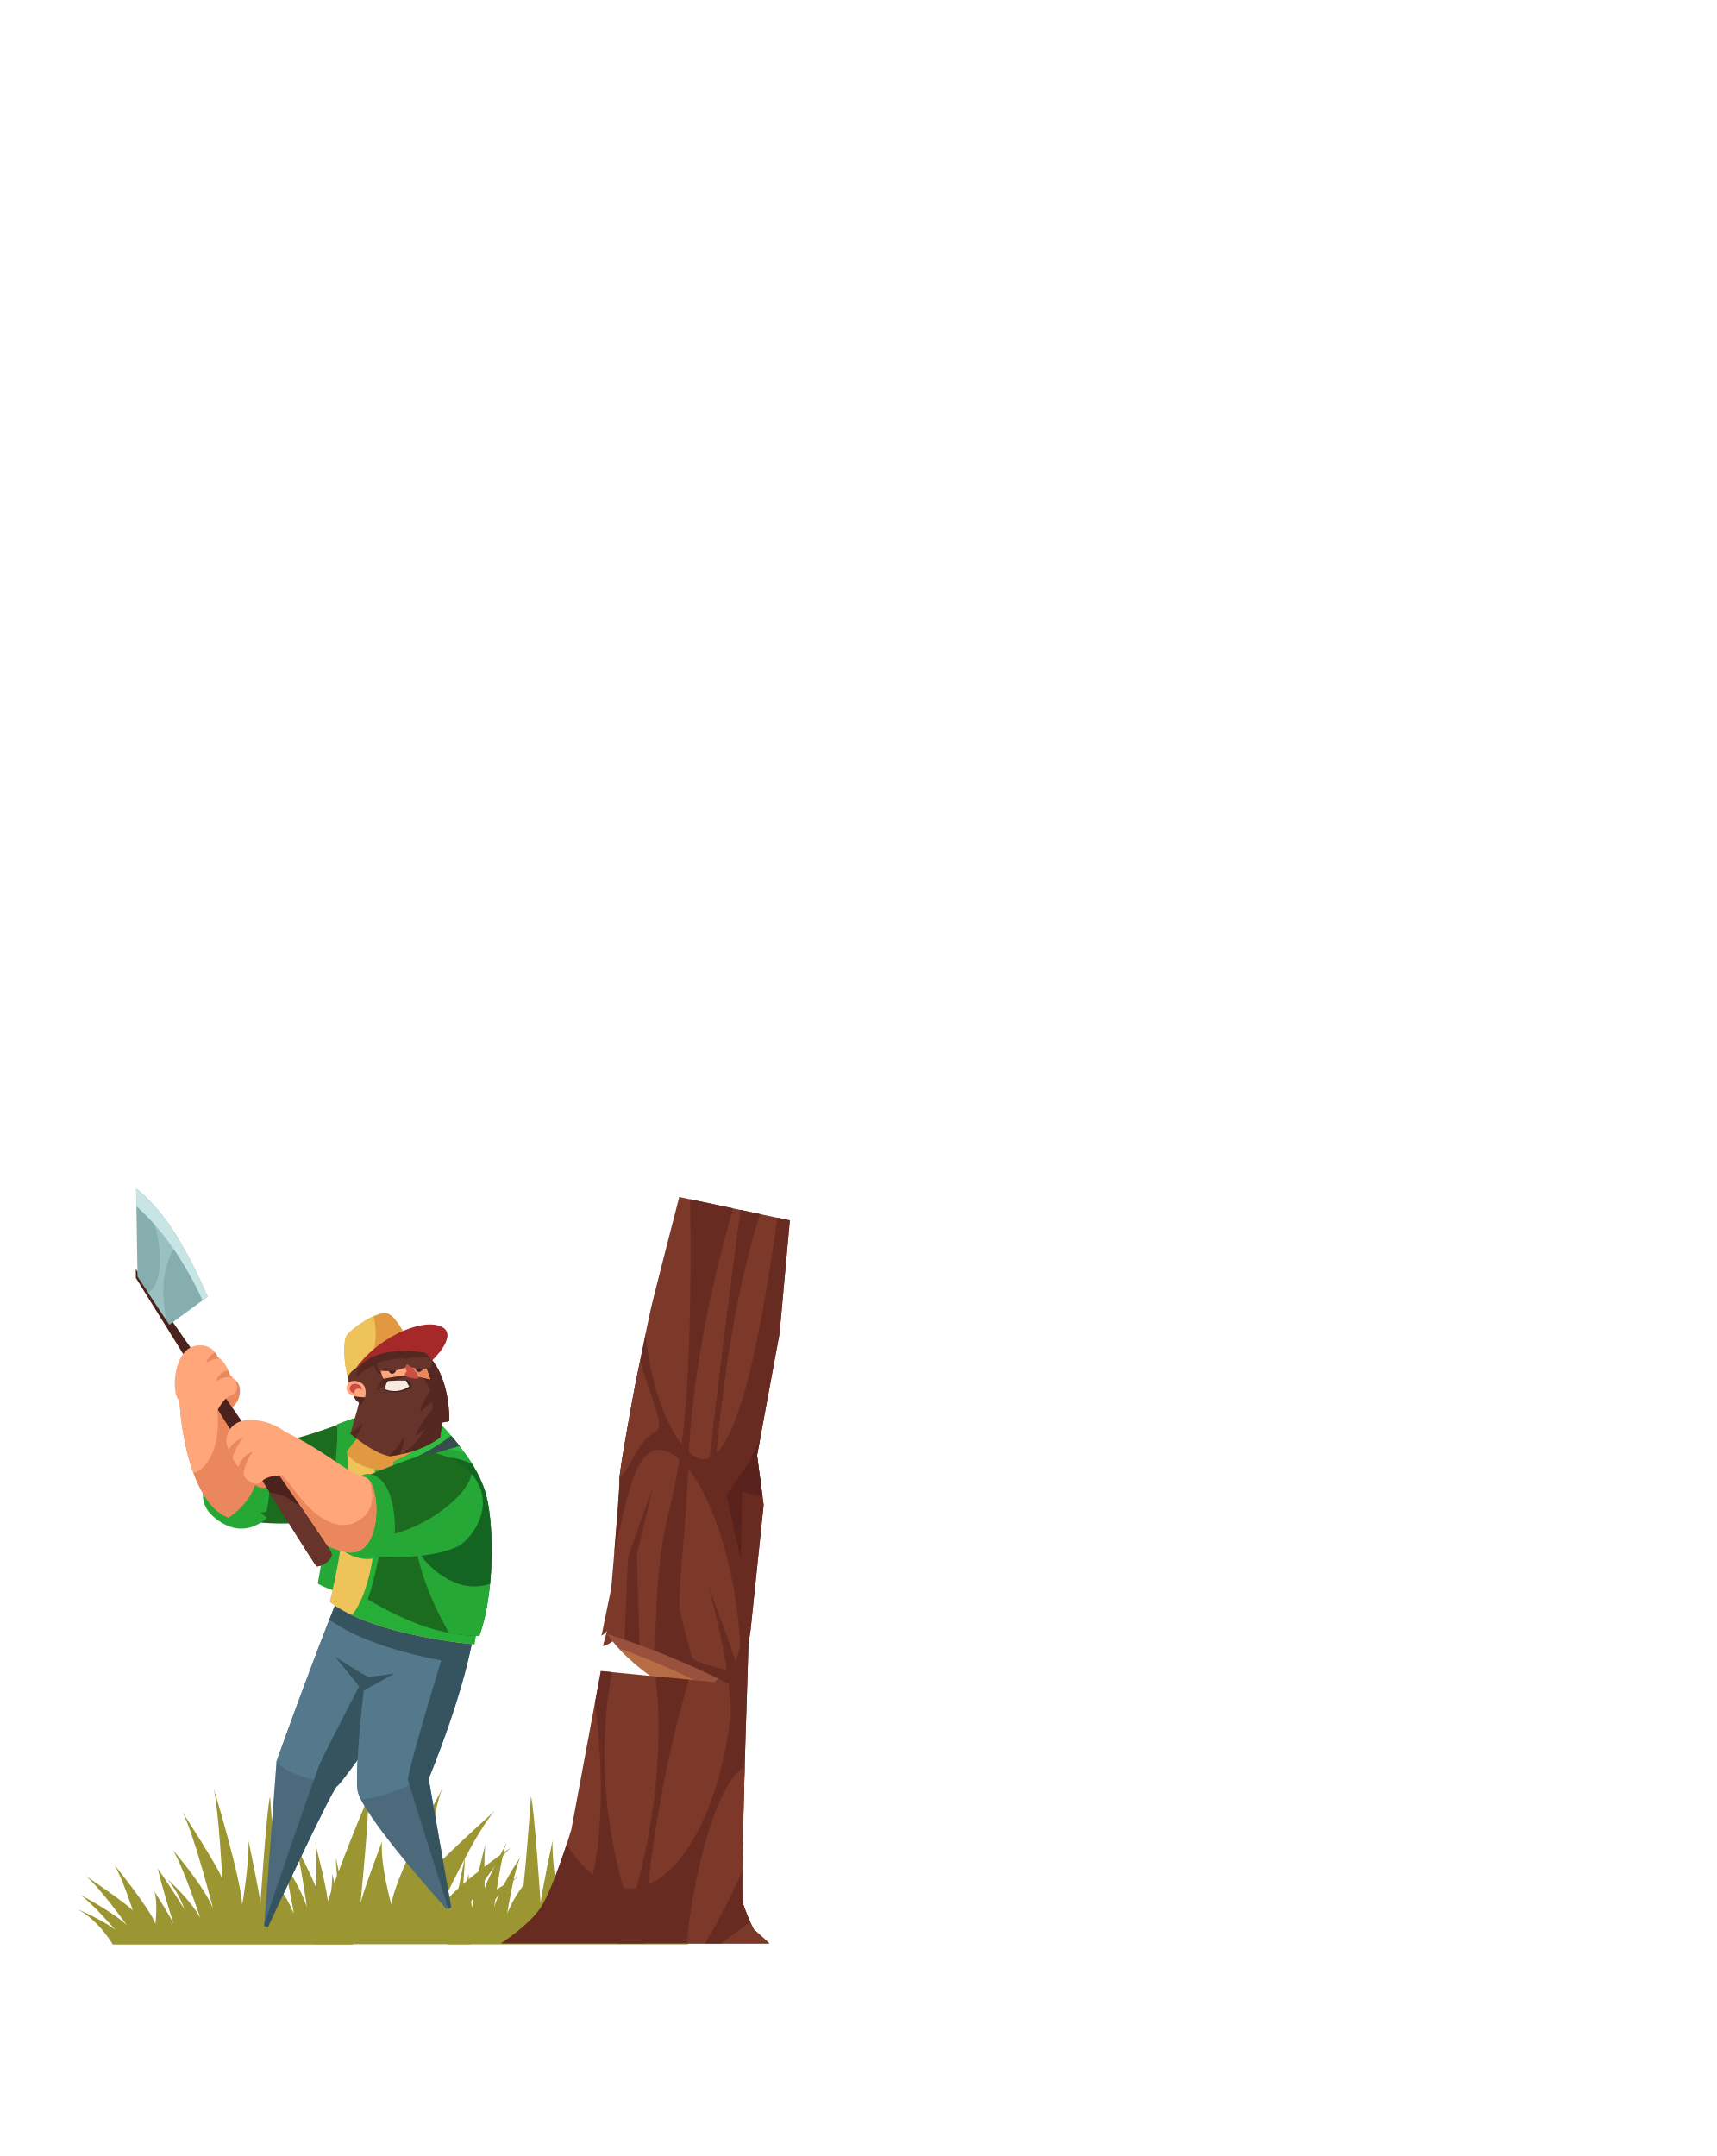
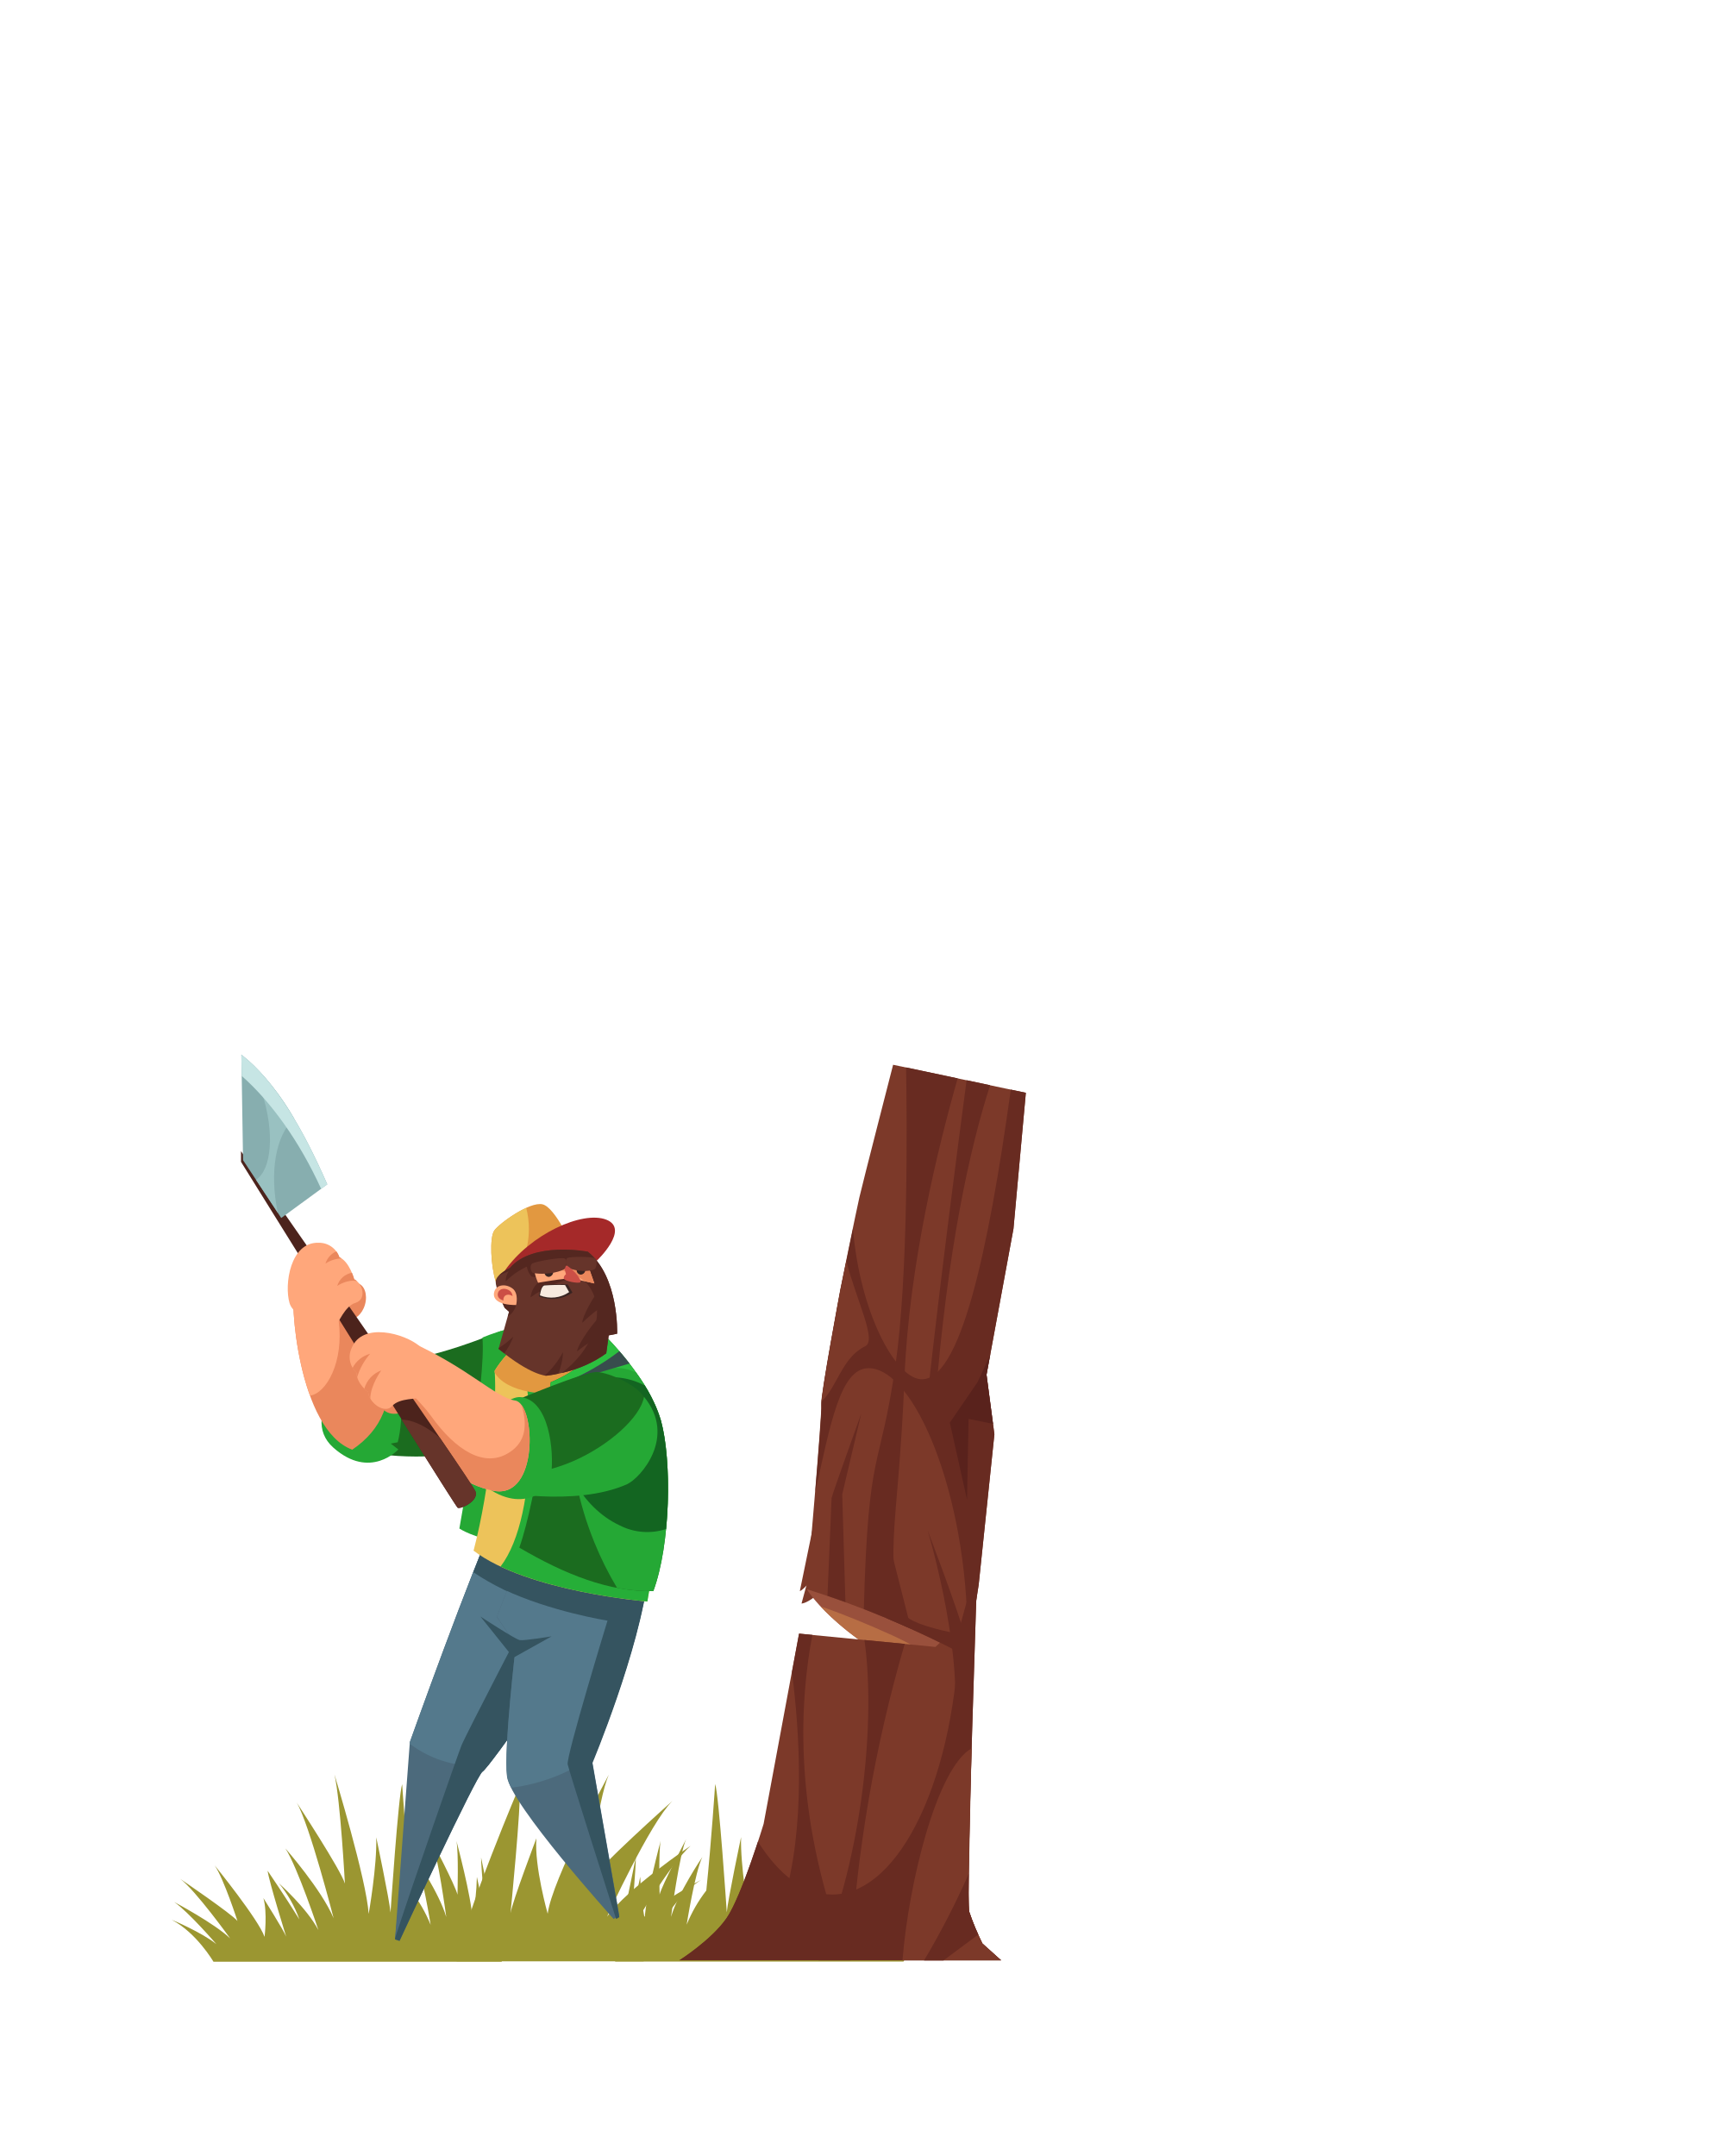
- <svg xmlns="http://www.w3.org/2000/svg" width="172" height="216" viewBox="10 0 264 50" fill="none">
+ <svg xmlns="http://www.w3.org/2000/svg" width="172" height="216" viewBox="0 20 220 50" fill="none">
  <g filter="url(#filter0_d_0_1)">
-     <rect x="4" width="256" height="180" rx="20" fill="transparent" />
-   </g>
+ </g>
  <path d="M125.002 104.342C126.3 103.588 123.301 101.637 123.301 101.637C123.301 101.637 123.346 105.312 125.002 104.342Z" fill="#898127" />
  <path d="M124.424 105.805C124.554 104.229 121.379 105.845 121.379 105.845C121.379 105.845 124.248 107.823 124.424 105.805Z" fill="#898127" />
  <path d="M110.447 121.885C111.541 120.819 108.179 119.691 108.179 119.691C108.179 119.691 109.047 123.246 110.447 121.885Z" fill="#898127" />
  <path d="M112.063 121.556C113.514 121.794 112.21 118.285 112.21 118.285C112.21 118.285 110.198 121.25 112.063 121.556Z" fill="#898127" />
  <path d="M115.471 155.991C115.471 155.991 119.049 151.834 120.869 150.593C120.869 150.593 115.663 153.354 113.702 155.259C113.702 155.259 118.136 149.079 120.103 147.627C120.103 147.627 113.481 152.124 112.76 153.025C112.76 153.025 114.507 147.622 115.686 145.898C115.686 145.898 110.05 152.844 109.296 155.061C109.296 155.061 108.905 151.931 109.438 150.088C109.438 150.088 106.847 154.21 106.523 155.027C106.523 155.027 108.712 148.013 108.905 146.584C108.905 146.584 106.79 149.68 104.828 152.821C105.423 151.128 106.31 149.553 107.448 148.166C107.448 148.166 103.853 151.353 102.379 154.165C102.379 154.165 105.055 146.085 106.614 143.704C106.614 143.704 101.982 148.96 100.428 152.645C100.428 152.645 103.518 140.608 105.168 137.812C105.168 137.812 99.498 146.448 98.982 148.206C98.982 148.206 99.549 137.591 100.326 134.229C100.326 134.229 96.204 147.735 95.943 152.095C95.943 152.095 94.849 145.898 94.968 142.275C94.968 142.275 93.267 150.315 93.136 151.914C93.136 151.914 92.133 136.871 91.645 135.471C91.645 135.471 91.169 142.745 90.511 149.119C89.476 150.456 88.629 151.928 87.994 153.496C87.994 153.496 89.065 146.737 90.007 144.821C90.007 144.821 86.871 149.447 85.992 152.498C85.992 152.498 87.086 144.316 87.931 142.536C87.931 142.536 84.807 148.466 84.529 149.635C84.529 149.635 84.371 144.225 84.665 142.745C84.665 142.745 82.737 149.912 82.613 152.759C82.281 150.975 82.091 149.169 82.046 147.355C82.046 147.355 81.031 151.948 80.912 152.997C80.912 152.997 81.519 145.881 81.479 144.872C81.479 144.872 79.659 153.587 78.825 158.219H115.777C115.777 158.219 117.931 154.511 121.129 152.849C121.192 152.844 117.257 154.533 115.471 155.991Z" fill="#9B9631" />
  <path d="M66.623 135.618C66.788 138.391 65.421 152.022 65.421 152.022C65.693 150.434 68.738 142.428 68.738 142.428C68.455 146.011 70.184 152.095 70.184 152.095C70.717 147.775 78.009 134.286 78.009 134.286C76.563 137.631 75.429 148.132 75.429 148.132C76.359 146.374 86.168 137.637 86.168 137.637C83.299 140.472 77.793 152.464 77.793 152.464C80.509 148.767 88.493 143.392 88.493 143.392C85.794 145.802 81.076 153.881 81.076 153.881C83.639 151.046 89.814 147.769 89.814 147.769C84.898 150.99 82.471 158.196 82.471 158.196H58.504C59.723 151.772 66.623 135.618 66.623 135.618Z" fill="#9B9631" />
  <path d="M27.727 155.991C27.727 155.991 24.143 151.835 22.323 150.593C22.323 150.593 27.534 153.354 29.496 155.259C29.496 155.259 25.056 149.079 23.094 147.627C23.094 147.627 29.711 152.124 30.431 153.025C30.431 153.025 28.685 147.622 27.511 145.898C27.511 145.898 33.147 152.844 33.901 155.061C33.901 155.061 34.287 151.931 33.754 150.088C33.754 150.088 36.351 154.21 36.674 155.027C36.674 155.027 34.48 148.013 34.293 146.584C34.293 146.584 36.408 149.68 38.364 152.821C37.763 151.137 36.874 149.57 35.739 148.189C35.739 148.189 39.328 151.375 40.802 154.188C40.802 154.188 38.126 146.108 36.572 143.726C36.572 143.726 41.199 148.982 42.752 152.668C42.752 152.668 39.668 140.631 38.012 137.835C38.012 137.835 43.682 146.471 44.198 148.228C44.198 148.228 43.631 137.614 42.86 134.252C42.86 134.252 46.977 147.758 47.243 152.118C47.243 152.118 48.337 145.921 48.213 142.298C48.213 142.298 49.914 150.338 50.044 151.937C50.044 151.937 51.048 136.894 51.535 135.493C51.535 135.493 52.011 142.768 52.669 149.141C53.703 150.48 54.55 151.952 55.187 153.519C55.187 153.519 54.109 146.76 53.168 144.843C53.168 144.843 56.304 149.47 57.188 152.521C57.188 152.521 56.088 144.339 55.249 142.558C55.249 142.558 58.368 148.489 58.623 149.657C58.623 149.657 58.782 144.248 58.492 142.768C58.492 142.768 60.42 149.935 60.545 152.781C60.877 150.998 61.067 149.191 61.112 147.378C61.112 147.378 62.127 151.971 62.246 153.02C62.246 153.02 61.634 145.904 61.651 144.894C61.651 144.894 63.471 153.609 64.304 158.242H27.352C27.352 158.242 25.198 154.533 22 152.872C22 152.844 25.941 154.533 27.727 155.991Z" fill="#9B9631" />
  <path d="M105.134 107.875C102.934 110.783 102.498 110.744 102.498 110.744L104.437 101.32L105.134 107.875Z" fill="#7C3929" />
  <path d="M105.083 110.902C103.467 112.377 102.713 112.343 102.713 112.343L103.756 108.493L105.083 110.902Z" fill="#7C3929" />
  <path d="M117.064 109.644L103.393 110.505C103.393 110.505 106.563 116.119 118.935 122.305L122.105 124.465L123.806 115.393L117.064 109.644Z" fill="#99503C" />
  <path d="M105.18 112.751C106.669 114.302 108.298 115.714 110.044 116.969C113.571 118.738 117.574 119.861 117.932 118.563C118.164 117.706 106.212 112.909 105.18 112.751Z" fill="#B76D44" />
  <path d="M128.291 158.071H87.058C87.058 158.071 91.163 155.48 93.102 152.674C95.041 149.867 97.854 140.585 97.854 140.585L102.39 116.204L119.871 117.905L123.114 114.883L125.269 107.115C125.269 107.115 123.76 150.286 124.191 151.8C124.665 153.204 125.233 154.573 125.892 155.9L128.291 158.071Z" fill="#7C3929" />
  <path d="M103.393 110.506C110.506 112.742 117.396 115.633 123.976 119.141L125.416 109.927L127.429 90.649L126.42 83.023L129.873 64.312L131.46 46.899L114.45 43.304C114.45 43.304 110.56 58.415 110.13 60.286C109.699 62.157 107.686 72.085 107.686 72.085C107.686 72.085 105.095 85.903 105.236 86.907C105.378 87.91 103.393 110.506 103.393 110.506Z" fill="#7C3929" />
  <path d="M131.46 46.893L129.532 46.485C126.646 67.277 123.017 84.089 117.931 83.596C114.62 83.272 110.186 74.909 109.307 64.317C108.587 67.793 107.714 72.102 107.714 72.102C107.714 72.102 105.123 85.92 105.265 86.924C105.333 87.4 104.924 92.639 104.471 98.06C106.399 89.47 107.652 82.184 111.309 82.184C117.211 82.184 123.976 98.479 123.976 116.544C123.976 117.423 123.976 118.291 123.942 119.152H123.976L125.416 109.939L127.429 90.66L126.419 83.034L129.873 64.323L131.46 46.893Z" fill="#682B21" />
  <path d="M125.892 155.911C125.233 154.585 124.665 153.215 124.191 151.812C123.76 150.298 125.269 107.126 125.269 107.126L123.114 114.894L122.949 115.047C122.558 134.325 115.403 149.635 106.631 149.635C103.087 149.635 99.827 147.123 97.128 142.859C96.164 145.796 94.435 150.74 93.102 152.657C91.163 155.463 87.058 158.055 87.058 158.055H128.291L125.892 155.911Z" fill="#682B21" />
  <path d="M122.32 127.198C123.182 117.196 118.867 102.947 118.867 102.947C118.867 102.947 122.677 112.881 123.902 117.27C125.127 121.658 122.32 127.198 122.32 127.198Z" fill="#682B21" />
  <path d="M107.929 98.343L110.373 87.984C110.373 87.984 106.563 98.559 106.563 98.848C106.563 99.137 106.177 108.016 106.036 111.35C106.813 111.611 107.584 111.883 108.338 112.156L107.929 98.343Z" fill="#682B21" />
  <path d="M124.276 117.225L123.76 116.408C117.427 115.274 116.389 114.174 116.389 114.174L114.45 106.548L113.628 114.242C119.689 116.794 123.947 119.141 123.947 119.141L124.276 117.225Z" fill="#682B21" />
  <path d="M115.652 158.072H128.291L125.892 155.911C125.233 154.585 124.665 153.215 124.191 151.812C124.032 151.245 124.322 138.396 124.509 130.895C120.052 133.418 116.435 148.166 115.652 158.072Z" fill="#7C3929" />
  <path d="M110.776 117.02C112.188 126.932 110.719 144.236 104.902 158.071H108.984C109.744 144.331 112.077 130.723 115.936 117.514L110.776 117.02Z" fill="#682B21" />
  <path d="M107.311 154.171C101.692 137.847 102.549 124.431 104.108 116.363L102.407 116.193L101.488 121.12C102.464 128.757 103.286 141.084 100.354 150.661L107.311 154.171Z" fill="#682B21" />
  <path d="M124.129 146.998C122.45 150.805 120.541 154.507 118.413 158.083H120.897L125.365 154.76C124.907 153.809 124.515 152.828 124.191 151.823C124.082 150.217 124.062 148.606 124.129 146.998Z" fill="#682B21" />
  <path d="M122.723 45.045L116.111 43.644C116.236 50.721 116.395 70.293 114.762 81.724C112.749 95.826 111.275 91.743 110.696 113.046L113.571 114.208C114.705 114.673 115.726 115.127 116.695 115.569C112.8 106.729 115.085 104.178 115.913 83.306C116.486 69.018 120.222 53.794 122.723 45.045Z" fill="#682B21" />
  <path d="M126.42 83.017L126.907 80.381C125.949 82.592 125.269 83.975 125.269 83.975L121.719 89.163L123.925 99.046L124.117 88.681L127.253 89.322L126.42 83.017Z" fill="#59221C" />
  <path d="M123.868 45.283C122.734 53.788 120.517 70.798 118.935 85.126L119.803 87.145C121.385 66.642 124.401 53.624 126.879 45.924L123.868 45.283Z" fill="#682B21" />
  <path d="M110.878 79.371C112.409 78.629 109.744 73.497 108.451 68.445L107.714 72.08C107.714 72.08 105.503 83.873 105.276 86.459C107.3 84.571 107.901 80.811 110.878 79.371Z" fill="#7C3929" />
  <path d="M46.772 74.036C47.13 72.777 46.721 71.552 45.854 71.308C44.986 71.065 43.994 71.875 43.637 73.145C43.28 74.416 43.688 75.629 44.556 75.873C45.423 76.117 46.415 75.3 46.772 74.036Z" fill="#EA875C" />
  <path d="M50.021 81.084L45.145 92.617C51.295 93.964 57.681 93.781 63.743 92.084L64.248 77.404C64.248 77.404 54.013 81.707 50.021 81.084Z" fill="#1B6C1F" />
  <path d="M48.417 81.339C51.944 82.274 51.728 88.772 50.968 91.675L50.078 91.851L51.048 92.6C51.048 92.6 47.441 96.569 42.713 92.361C37.984 88.154 45.61 80.59 48.417 81.339Z" fill="#25A835" />
  <path d="M43.308 73.157C41.148 70.855 38.489 70.135 37.768 71.649C37.048 73.163 38.199 90.071 45.139 92.628C48.967 90.037 50.39 86.391 49.783 81.288C48.564 79.836 45.468 75.459 43.308 73.157Z" fill="#EA875C" />
  <path d="M37.768 71.649C37.309 72.618 37.615 79.915 39.724 85.699C41.834 85.427 44.079 81.356 43.404 76.162C43.206 74.62 41.783 72.817 41.346 71.569C39.764 70.628 38.279 70.577 37.768 71.649Z" fill="#FFA77B" />
  <path d="M64.537 104.535C60.653 103.968 58.867 102.732 58.867 102.732C58.867 102.732 62.325 83.663 61.821 78.266C61.821 78.266 67.287 75.822 72.254 76.616C77.221 77.409 64.537 104.535 64.537 104.535Z" fill="#25A835" />
  <path d="M63.675 101.071C60.409 107.982 53.31 128.514 53.31 128.514L50.622 155.378L51.189 155.571C51.189 155.571 61.072 134.269 61.838 133.883C62.603 133.498 73.83 117.383 73.83 117.383L75.463 106.639L63.675 101.071Z" fill="#4C6A7C" />
  <path d="M63.675 101.071C60.409 107.982 52.522 130.096 52.522 130.096L50.622 155.378L63.675 101.071Z" fill="#4C6A7C" />
  <path d="M62.575 133.061C65.228 129.738 73.841 117.366 73.841 117.366L75.474 106.622L63.675 101.071C60.409 107.982 52.522 130.096 52.522 130.096V130.328C55.394 132.503 58.997 133.482 62.575 133.061Z" fill="#54798C" />
  <path d="M63.675 101.071C62.853 102.811 61.787 105.414 60.658 108.334C63.094 109.965 65.742 111.254 68.528 112.167C68.528 112.167 59.717 129.086 59.139 130.526C58.668 131.706 52.669 148.869 50.634 155.214V155.378L51.201 155.571C51.201 155.571 61.084 134.269 61.849 133.883C62.614 133.498 73.841 117.383 73.841 117.383L75.474 106.639L63.675 101.071Z" fill="#355460" />
  <path d="M83.1 108.442C81.966 118.228 75.905 132.619 75.905 132.619L79.358 152.333L78.638 152.77C78.638 152.77 65.398 138.09 64.968 134.49C64.537 130.889 66.102 117.65 66.102 117.65L63.658 114.055L68.12 102.539L83.1 108.442Z" fill="#4C6A7C" />
  <path d="M68.137 102.516L63.675 114.032L66.119 117.627C66.119 117.627 64.537 130.872 64.985 134.467C65.084 134.985 65.263 135.485 65.518 135.947C69.409 135.463 73.115 134.002 76.291 131.7C77.617 128.411 82.136 116.748 83.095 108.419L68.137 102.516Z" fill="#54798C" />
  <path d="M83.1 108.634L67.848 102.732L64.525 110.528C70.484 113.363 77.85 114.537 77.85 114.537C77.85 114.537 72.526 131.95 72.747 132.959C72.934 133.838 77.765 149.022 78.956 152.776L79.364 152.532L75.905 132.823C75.905 132.823 81.949 118.421 83.1 108.634Z" fill="#355460" />
  <path d="M60.687 105.567C67.599 110.84 82.947 112.087 82.947 112.087L84.501 102.976C84.501 102.976 80.719 81.622 79.222 80.137C70.071 71.065 63.391 82.512 63.391 82.512C63.709 87.048 62.853 97.277 60.687 105.567Z" fill="#EDC35A" />
  <path d="M79.216 80.137C73.665 74.642 69.01 76.689 66.232 79.15C67.547 82.45 67.871 86.521 67.871 91.222C67.871 98.065 66.663 104.314 64.145 107.602C71.715 111.174 82.959 112.087 82.959 112.087L84.501 102.976C84.501 102.976 80.713 81.622 79.216 80.137Z" fill="#26AE38" />
  <path d="M79.216 80.137C70.065 71.065 63.386 82.512 63.386 82.512C63.386 82.512 63.386 82.66 63.386 82.734C64.781 85.2 69.883 86.17 75.486 84.894C77.171 84.521 78.805 83.95 80.356 83.193C79.919 81.571 79.523 80.443 79.216 80.137Z" fill="#E29840" />
  <path d="M84.688 88.869C83.248 83.686 77.776 78.266 77.776 78.266C75.973 80.817 73.476 82.799 70.581 83.975C70.581 83.975 68.852 98.655 66.55 105.181C72.384 108.612 78.139 110.897 83.724 110.744C85.93 104.796 86.123 94.051 84.688 88.869Z" fill="#1B6C1F" />
  <path d="M70.581 83.975C70.581 83.975 70.496 84.695 70.343 85.88C72 86.215 73.687 86.38 75.378 86.374C77.991 86.406 80.59 85.988 83.061 85.138C81.576 82.647 79.802 80.341 77.776 78.266C75.973 80.817 73.476 82.799 70.581 83.975Z" fill="#2CBF3F" />
  <path d="M84.688 88.869C83.982 86.675 82.917 84.613 81.535 82.768C80.865 82.423 80.132 82.219 79.381 82.167C78.629 82.116 77.875 82.218 77.164 82.467C72.452 84.384 71.998 94.233 76.149 104.467C76.969 106.498 77.948 108.462 79.075 110.341C80.605 110.645 82.164 110.78 83.724 110.744C85.93 104.796 86.123 94.051 84.688 88.869Z" fill="#25A835" />
  <path d="M63.522 71.07C62.898 69.103 62.711 65.457 63.335 64.55C63.958 63.642 67.871 60.807 69.521 61.187C71.171 61.567 73.456 66.755 73.456 66.755L67.842 70.157L63.522 71.07Z" fill="#E29840" />
  <path d="M63.34 64.55C62.717 65.457 62.904 69.086 63.527 71.07L65.194 70.719C66.72 69.585 67.774 67.175 67.774 64.346C67.778 63.433 67.664 62.524 67.434 61.641C65.716 62.424 63.76 63.926 63.34 64.55Z" fill="#EDC35A" />
  <path d="M64.656 69.732C67.916 65.032 74.629 61.959 77.697 63.155C80.764 64.351 76.501 68.388 76.501 68.388L64.656 69.732Z" fill="#A52929" />
  <path d="M63.89 79.706C67.99 83.108 70.008 83.159 70.008 83.159C70.008 83.159 74.442 82.728 77.68 80.284L77.992 77.982L79.075 77.767C79.075 77.767 79.358 70.498 75.332 67.26C75.332 67.26 68.279 65.894 65.331 69.347C65.331 69.347 63.601 70.135 63.527 71.048C63.454 71.961 64.661 74.45 64.661 74.45L65.228 74.954L63.89 79.706Z" fill="#66342A" />
  <path d="M64.089 73.128C64.384 73.849 64.684 74.455 64.684 74.455L65.251 74.96L65.075 75.567C65.404 75.359 65.679 75.075 65.876 74.74C66.073 74.405 66.187 74.027 66.209 73.639L64.089 73.128Z" fill="#542720" />
  <path d="M75.332 67.26C75.332 67.26 68.279 65.894 65.331 69.347C64.807 69.593 64.328 69.924 63.913 70.328C68.653 68.014 73.83 68.746 75.769 72.136C77.606 75.351 75.905 79.87 71.964 82.807C74.026 82.361 75.976 81.503 77.697 80.284L78.009 77.982L79.092 77.767C79.092 77.767 79.358 70.498 75.332 67.26Z" fill="#542720" />
  <path d="M82.624 84.401L82.329 84.253C77.527 81.985 72.974 84.197 72.152 89.18C71.329 94.165 74.55 100.039 79.353 102.301C80.27 102.78 81.273 103.071 82.304 103.157C83.336 103.243 84.374 103.121 85.357 102.8C85.856 97.697 85.595 92.157 84.688 88.869C84.206 87.293 83.512 85.789 82.624 84.401Z" fill="#136521" />
  <path d="M72.259 84.061L80.674 81.588C80.214 81.021 79.772 80.454 79.375 80.001C77.197 81.669 74.803 83.034 72.259 84.061Z" fill="#384D4D" />
  <path d="M63.284 97.907C65.869 92.894 66.039 86.34 66.039 86.34C66.039 86.34 74.964 82.563 76.54 82.677C78.116 82.79 81.484 84.27 82.528 85.858C83.571 87.445 82.352 95.911 80.26 96.858C73.535 99.851 63.284 97.907 63.284 97.907Z" fill="#1B6C1F" />
  <path d="M82.528 85.858C82.097 88.443 78.065 92.095 73.456 94.097C70.054 95.554 66.697 96.053 64.299 95.639C64.018 96.415 63.688 97.172 63.312 97.907C63.312 97.907 73.66 100.044 80.362 97.051C82.085 96.262 86.769 90.961 82.528 85.858Z" fill="#25A835" />
  <path d="M66.793 85.897C70.405 86.379 71.012 92.849 70.632 95.826L69.764 96.115L70.819 96.739C70.819 96.739 67.752 101.15 62.524 97.555C57.296 93.96 63.913 85.512 66.793 85.897Z" fill="#25A835" />
  <path d="M63.284 97.907C55.436 96.455 50.651 86.47 50.651 86.47L52.522 78.77C60.148 82.223 63.442 85.92 66.039 86.34C68.636 86.759 69.084 98.978 63.284 97.907Z" fill="#FFA77B" />
  <path d="M66.833 86.895C67.791 90.025 67.026 91.999 65.019 93.133C62.076 94.834 58.515 92.906 55.181 88.239C53.9 86.448 51.824 84.894 51.444 83.182L50.651 86.465C50.651 86.465 55.436 96.45 63.284 97.901C68.432 98.859 68.659 89.345 66.833 86.895Z" fill="#EA875C" />
  <path d="M52.454 86.294C52.508 85.89 52.438 85.479 52.252 85.116C52.066 84.753 51.774 84.456 51.415 84.263C51.055 84.071 50.646 83.993 50.241 84.04C49.836 84.086 49.455 84.256 49.148 84.525C48.842 84.794 48.626 85.15 48.527 85.546C48.429 85.942 48.454 86.358 48.599 86.739C48.744 87.12 49.002 87.448 49.338 87.678C49.674 87.909 50.073 88.031 50.481 88.029C50.971 88.055 51.451 87.887 51.82 87.563C52.189 87.239 52.416 86.784 52.454 86.294Z" fill="#EA875C" />
  <path d="M60.936 97.986C60.505 96.761 30.885 54.378 30.885 54.378V55.744C30.885 55.744 58.3 99.857 58.668 100.073C59.037 100.288 61.373 99.205 60.936 97.986Z" fill="#4C231C" />
  <path d="M60.936 97.986C60.834 97.691 59.048 95.026 56.4 91.148C54.699 89.651 52.913 88.795 51.467 88.778C55.487 95.196 58.526 99.999 58.64 100.073C58.986 100.288 61.373 99.205 60.936 97.986Z" fill="#66342A" />
  <path d="M30.93 42L31.146 55.529L36.039 62.94L41.941 58.625C38.783 51.401 35.262 45.379 30.93 42Z" fill="#87AEAF" />
  <path d="M40.842 66.115C37.201 65.973 36.402 71.479 37.105 73.843C37.808 76.207 42.775 76.514 43.087 76.497C43.399 76.48 44.153 74.229 45.548 73.815C46.943 73.401 46.608 71.439 45.378 70.787C45.378 70.787 44.811 68.553 43.478 67.952C43.29 67.406 42.933 66.934 42.459 66.604C41.985 66.274 41.419 66.102 40.842 66.115Z" fill="#FFA77B" />
  <path d="M45.06 79.609C46.427 76.207 51.864 77.744 53.752 79.349C55.64 80.953 53.888 85.586 53.752 85.898C53.616 86.209 51.212 85.943 50.254 87.032C49.296 88.12 47.277 86.623 47.181 85.234C47.181 85.234 45.695 84.202 45.695 82.762C45.267 82.373 44.974 81.857 44.859 81.29C44.745 80.723 44.816 80.134 45.06 79.609Z" fill="#FFA77B" />
  <path d="M64.803 71.059C65.823 70.052 67.05 69.278 68.398 68.791C67.889 68.681 67.363 68.682 66.855 68.795C66.347 68.907 65.87 69.129 65.455 69.443C65.245 69.656 65.08 69.909 64.968 70.186C64.856 70.463 64.8 70.76 64.803 71.059Z" fill="#542720" />
  <path d="M77.697 77.67C77.626 77.32 77.483 76.987 77.277 76.694C77.071 76.402 76.807 76.155 76.501 75.969C75.69 76.837 74.028 79.162 73.949 80.035C75.102 79.103 76.36 78.31 77.697 77.67Z" fill="#542720" />
  <path d="M78.139 73.65C78.034 73.313 77.861 73.001 77.631 72.733C77.401 72.464 77.118 72.246 76.801 72.091C76.07 73.026 74.618 75.493 74.618 76.372C75.68 75.329 76.862 74.415 78.139 73.65Z" fill="#542720" />
  <path d="M67.984 73.117C69.655 71.9 71.564 71.05 73.586 70.622C72.875 70.377 72.121 70.282 71.371 70.344C70.622 70.405 69.893 70.622 69.231 70.98C68.887 71.23 68.598 71.55 68.383 71.918C68.169 72.285 68.033 72.694 67.984 73.117Z" fill="#542720" />
  <path d="M67.525 68.49C68.037 68.85 68.62 69.096 69.236 69.211C69.851 69.327 70.484 69.309 71.091 69.159C70.207 70.055 69.271 70.747 68.126 70.441C67.883 70.183 67.703 69.874 67.599 69.535C67.495 69.197 67.469 68.84 67.525 68.49Z" fill="#542720" />
  <path d="M68.489 69.811C68.591 70.303 68.747 70.783 68.954 71.24C68.954 71.24 72.514 70.605 73.229 70.707C73.943 70.809 76.166 71.325 76.166 71.325L75.378 69.097C73.058 68.952 70.73 69.193 68.489 69.811Z" fill="#FFA77B" />
  <path d="M66.141 74.093C63.805 74.093 63.051 73.282 63.352 72.352C63.652 71.422 64.86 71.354 65.688 71.983C66.516 72.613 66.141 74.093 66.141 74.093Z" fill="#FFA77B" />
  <path d="M65.79 119.283L61.566 114.01C61.566 114.01 66.028 116.935 66.606 117.032C67.185 117.128 70.683 116.55 70.683 116.55L65.79 119.283Z" fill="#355460" />
  <path d="M70.785 69.42C72.295 69.598 73.734 70.16 74.964 71.053L76.166 71.326L75.378 69.097C73.741 68.975 72.096 69.07 70.485 69.381L70.785 69.42Z" fill="#EA875C" />
  <path d="M64.548 73.163C64.695 72.703 65.279 72.658 65.682 72.953C65.674 72.823 65.64 72.696 65.582 72.58C65.523 72.464 65.442 72.361 65.342 72.278C64.803 71.87 64.015 71.921 63.822 72.522C63.686 72.942 63.879 73.321 64.52 73.52C64.486 73.401 64.496 73.275 64.548 73.163Z" fill="#CC4F46" />
  <path d="M69.804 83.136C69.872 83.141 69.94 83.141 70.008 83.136C70.521 83.078 71.03 82.993 71.534 82.881C71.908 82.009 72.116 81.074 72.146 80.126C71.541 81.254 70.749 82.272 69.804 83.136Z" fill="#542720" />
  <path d="M63.924 79.593L63.89 79.706C64.14 79.916 64.384 80.108 64.616 80.273C65.113 79.625 65.507 78.904 65.784 78.135C65.217 78.685 64.594 79.174 63.924 79.593Z" fill="#542720" />
  <path d="M33.578 46.933C35.206 51.968 34.831 56.685 32.813 58.046L35.597 62.27C34.502 57.031 35.336 52.308 37.695 50.205C36.085 47.349 34.029 44.769 31.605 42.561C32.431 43.937 33.093 45.404 33.578 46.933Z" fill="#99C1C1" />
  <path d="M41.153 59.203L41.941 58.636C38.783 51.412 35.262 45.391 30.93 42.011L30.976 44.733C34.712 48.033 38.347 53.051 41.153 59.203Z" fill="#C6E5E4" />
  <path d="M69.056 72.981C69.756 73.266 70.517 73.371 71.269 73.287C72.02 73.203 72.739 72.932 73.359 72.499L72.758 71.456C71.741 71.424 70.723 71.445 69.708 71.518C69.192 71.632 69.056 72.981 69.056 72.981Z" fill="#3A2522" />
  <path d="M69.192 72.856C69.802 73.102 70.463 73.192 71.116 73.119C71.769 73.045 72.394 72.811 72.934 72.437L72.412 71.529C71.529 71.501 70.645 71.52 69.764 71.586C69.322 71.683 69.192 72.856 69.192 72.856Z" fill="#F7EADF" />
  <path d="M75.015 69.505C74.992 69.402 74.939 69.307 74.865 69.231C74.79 69.156 74.696 69.103 74.592 69.079C74.489 69.054 74.381 69.059 74.28 69.093C74.18 69.127 74.091 69.189 74.023 69.271C73.956 69.353 73.913 69.452 73.9 69.558C73.886 69.663 73.902 69.77 73.946 69.867C73.991 69.963 74.061 70.045 74.15 70.104C74.239 70.162 74.342 70.195 74.448 70.197C74.615 70.18 74.768 70.097 74.874 69.968C74.98 69.838 75.031 69.672 75.015 69.505Z" fill="#3A2522" />
  <path d="M72.826 69.347C74.527 70.004 76.143 69.67 76.279 69.432C76.415 69.194 76.603 68.405 76.279 68.133C75.956 67.861 72.996 67.861 72.673 68.088C72.35 68.315 72.594 69.256 72.826 69.347Z" fill="#66342A" />
  <path d="M72.673 69.046C73.716 69.755 74.561 70.912 74.374 71.155C74.187 71.399 72.288 71.019 72.242 70.685C72.239 70.578 72.264 70.473 72.315 70.379C72.365 70.285 72.44 70.207 72.531 70.152L72.242 69.069L72.673 69.046Z" fill="#CC4F46" />
  <path d="M70.893 69.795C70.869 69.691 70.817 69.596 70.743 69.521C70.668 69.445 70.574 69.392 70.47 69.368C70.367 69.343 70.259 69.348 70.158 69.382C70.058 69.416 69.969 69.478 69.901 69.56C69.834 69.642 69.791 69.742 69.777 69.847C69.764 69.952 69.78 70.059 69.824 70.156C69.868 70.252 69.939 70.335 70.028 70.393C70.116 70.451 70.22 70.484 70.326 70.486C70.492 70.468 70.644 70.385 70.75 70.256C70.856 70.127 70.907 69.961 70.893 69.795Z" fill="#3A2522" />
  <path d="M68.358 69.999C70.354 70.316 72.208 69.675 72.367 69.432C72.526 69.188 72.741 68.343 72.367 68.133C71.993 67.923 68.557 68.502 68.183 68.791C67.808 69.08 68.058 69.953 68.358 69.999Z" fill="#66342A" />
  <path d="M48.859 82.473C48.335 82.662 47.863 82.975 47.484 83.385C47.106 83.794 46.83 84.288 46.682 84.826C46.833 84.98 46.996 85.122 47.169 85.251C47.199 85.552 47.296 85.843 47.453 86.102C47.464 84.355 48.859 82.473 48.859 82.473Z" fill="#EA875C" />
  <path d="M45.173 82.155C45.309 82.389 45.481 82.6 45.684 82.779C45.686 82.971 45.715 83.162 45.769 83.346C46.1 82.237 46.667 81.212 47.43 80.341C46.948 80.469 46.499 80.697 46.11 81.01C45.721 81.322 45.402 81.712 45.173 82.155Z" fill="#EA875C" />
  <path d="M43.217 71.643C43.217 71.643 44.533 70.73 45.763 71.042C45.65 70.942 45.526 70.855 45.395 70.781C45.314 70.501 45.215 70.227 45.1 69.959C44.66 70.035 44.25 70.233 43.917 70.531C43.584 70.829 43.342 71.214 43.217 71.643Z" fill="#EA875C" />
  <path d="M41.709 68.779C42.319 68.373 43.029 68.144 43.762 68.116C43.677 68.059 43.588 68.01 43.495 67.969C43.407 67.697 43.275 67.443 43.104 67.215C42.772 67.359 42.475 67.573 42.234 67.843C41.993 68.114 41.814 68.433 41.709 68.779Z" fill="#EA875C" />
  <defs>
    <filter id="filter0_d_0_1" x="0" y="0" width="264" height="188" filterUnits="userSpaceOnUse" color-interpolation-filters="sRGB">
      <feFlood flood-opacity="0" result="BackgroundImageFix" />
      <feColorMatrix in="SourceAlpha" type="matrix" values="0 0 0 0 0 0 0 0 0 0 0 0 0 0 0 0 0 0 127 0" result="hardAlpha" />
      <feOffset dy="4" />
      <feGaussianBlur stdDeviation="2" />
      <feComposite in2="hardAlpha" operator="out" />
      <feColorMatrix type="matrix" values="0 0 0 0 0 0 0 0 0 0 0 0 0 0 0 0 0 0 0.25 0" />
      <feBlend mode="normal" in2="BackgroundImageFix" result="effect1_dropShadow_0_1" />
      <feBlend mode="normal" in="SourceGraphic" in2="effect1_dropShadow_0_1" result="shape" />
    </filter>
  </defs>
</svg>
